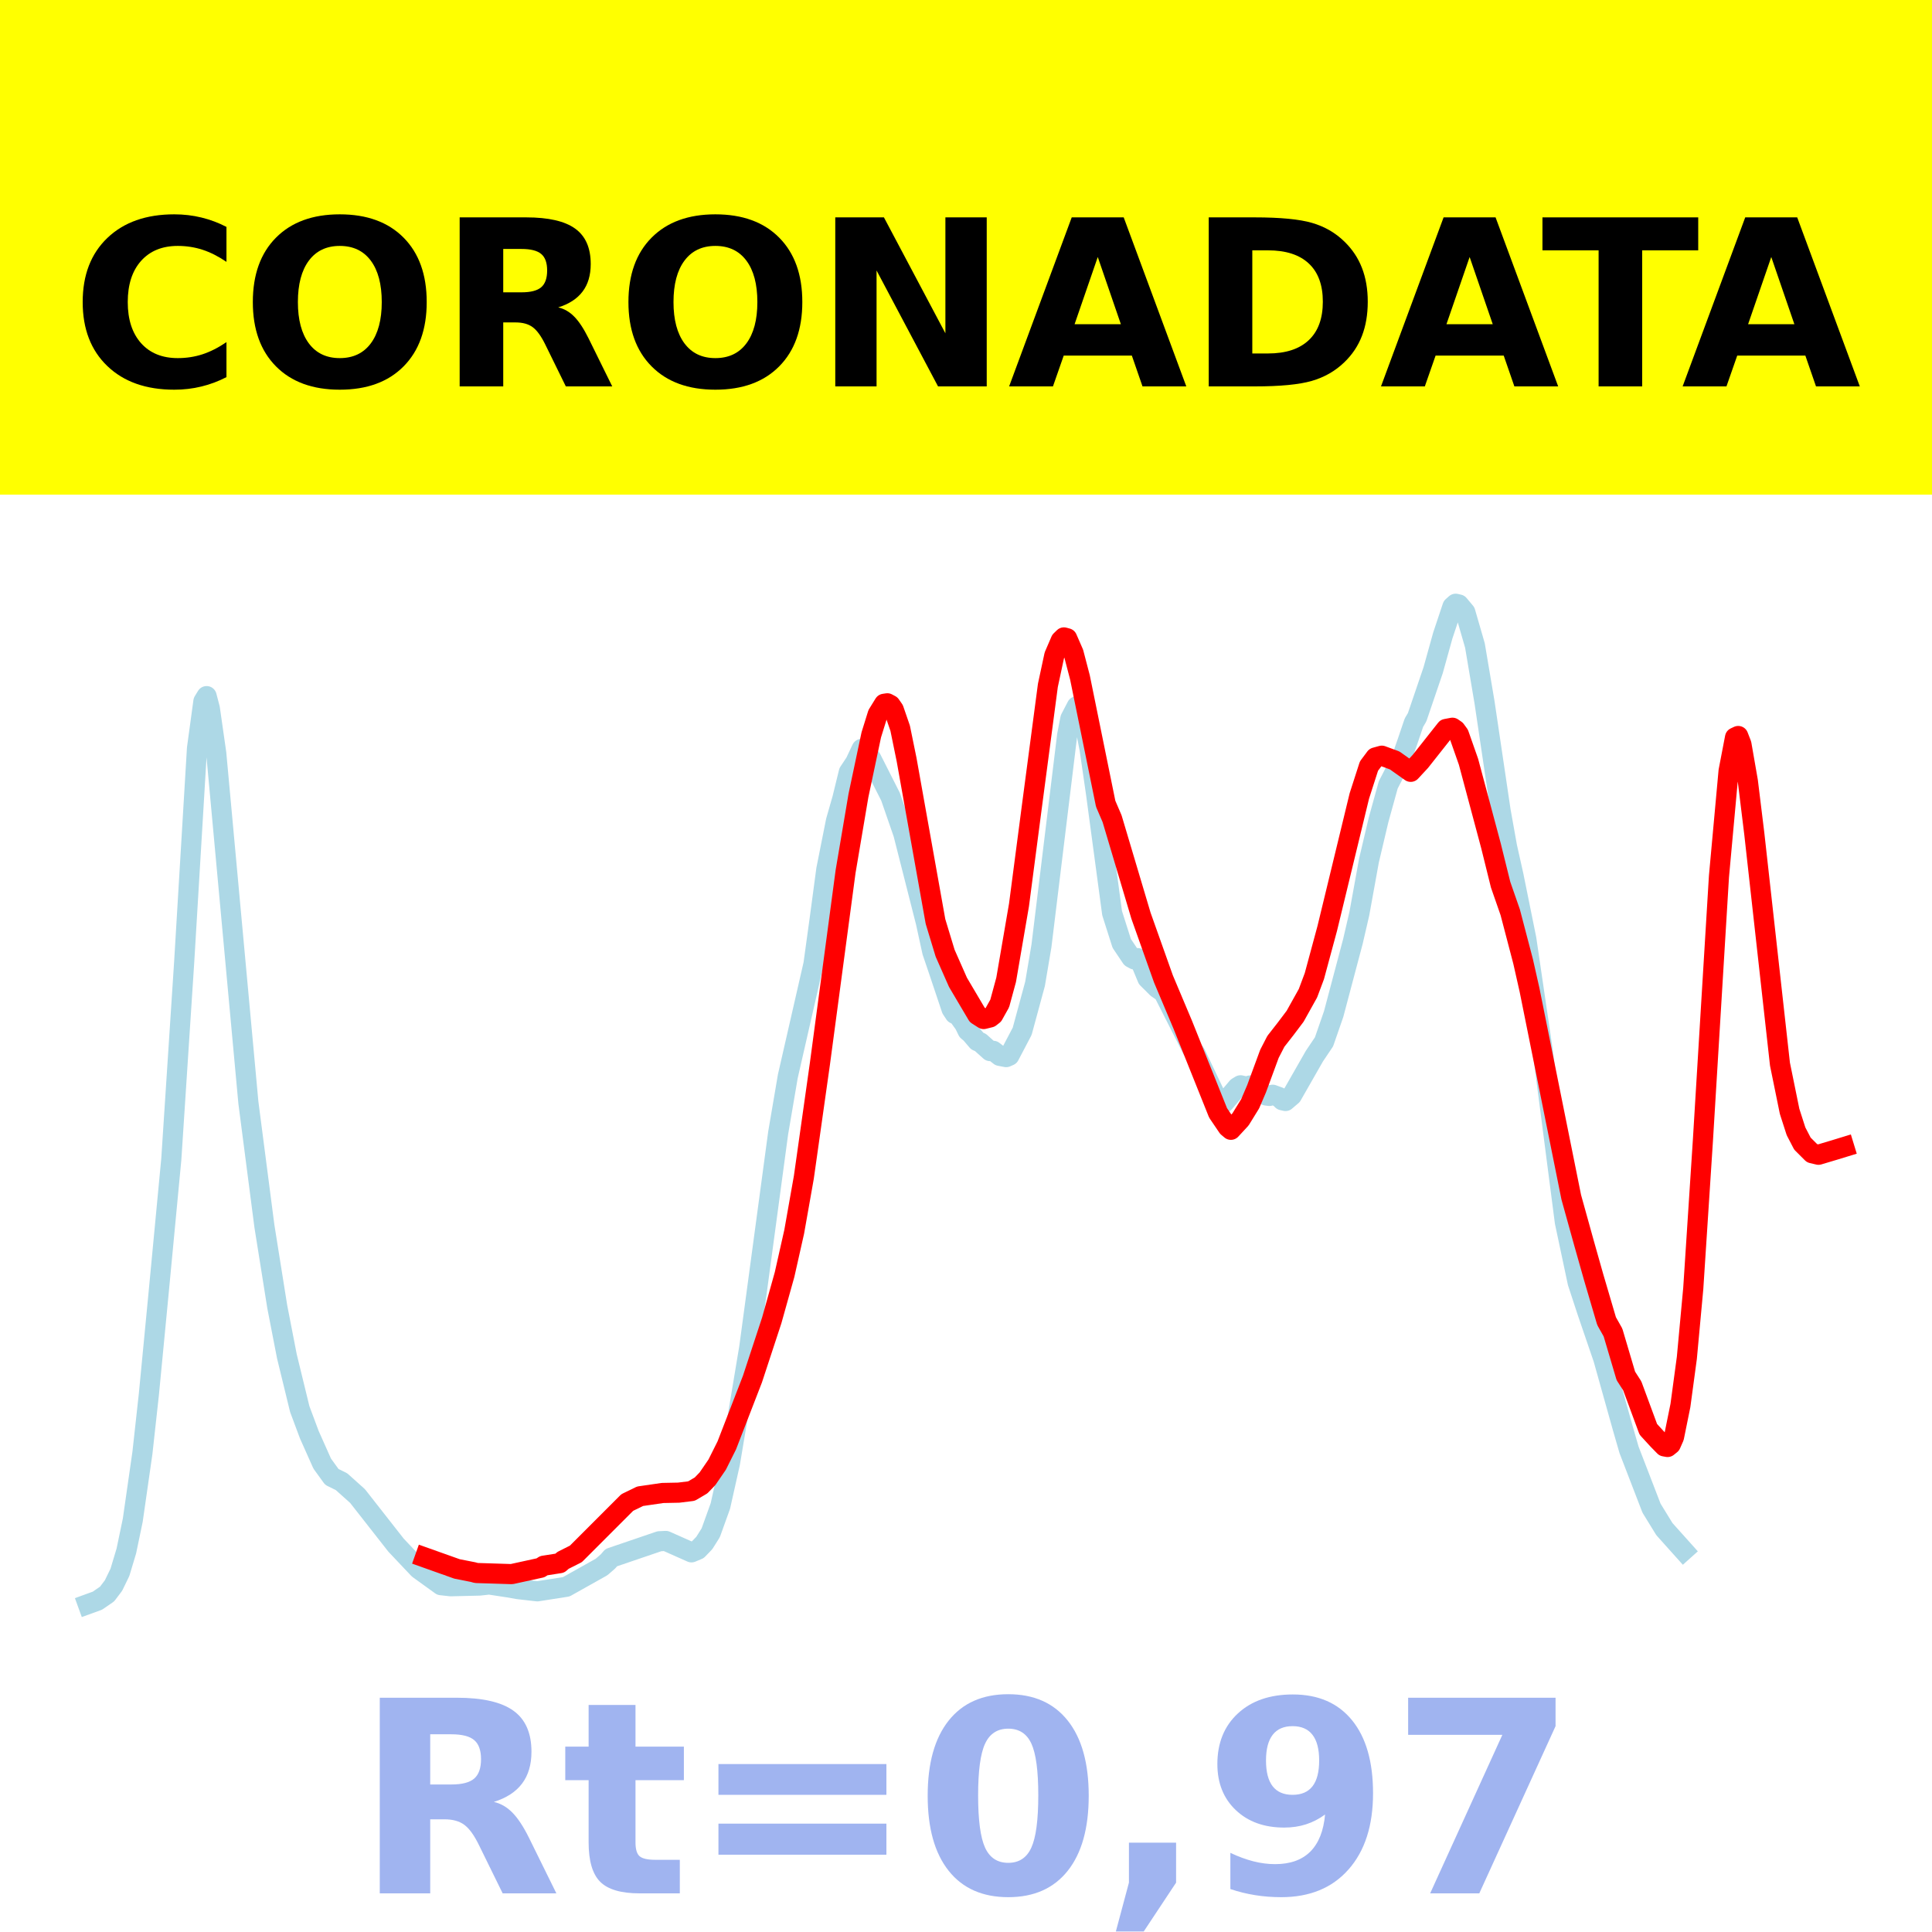
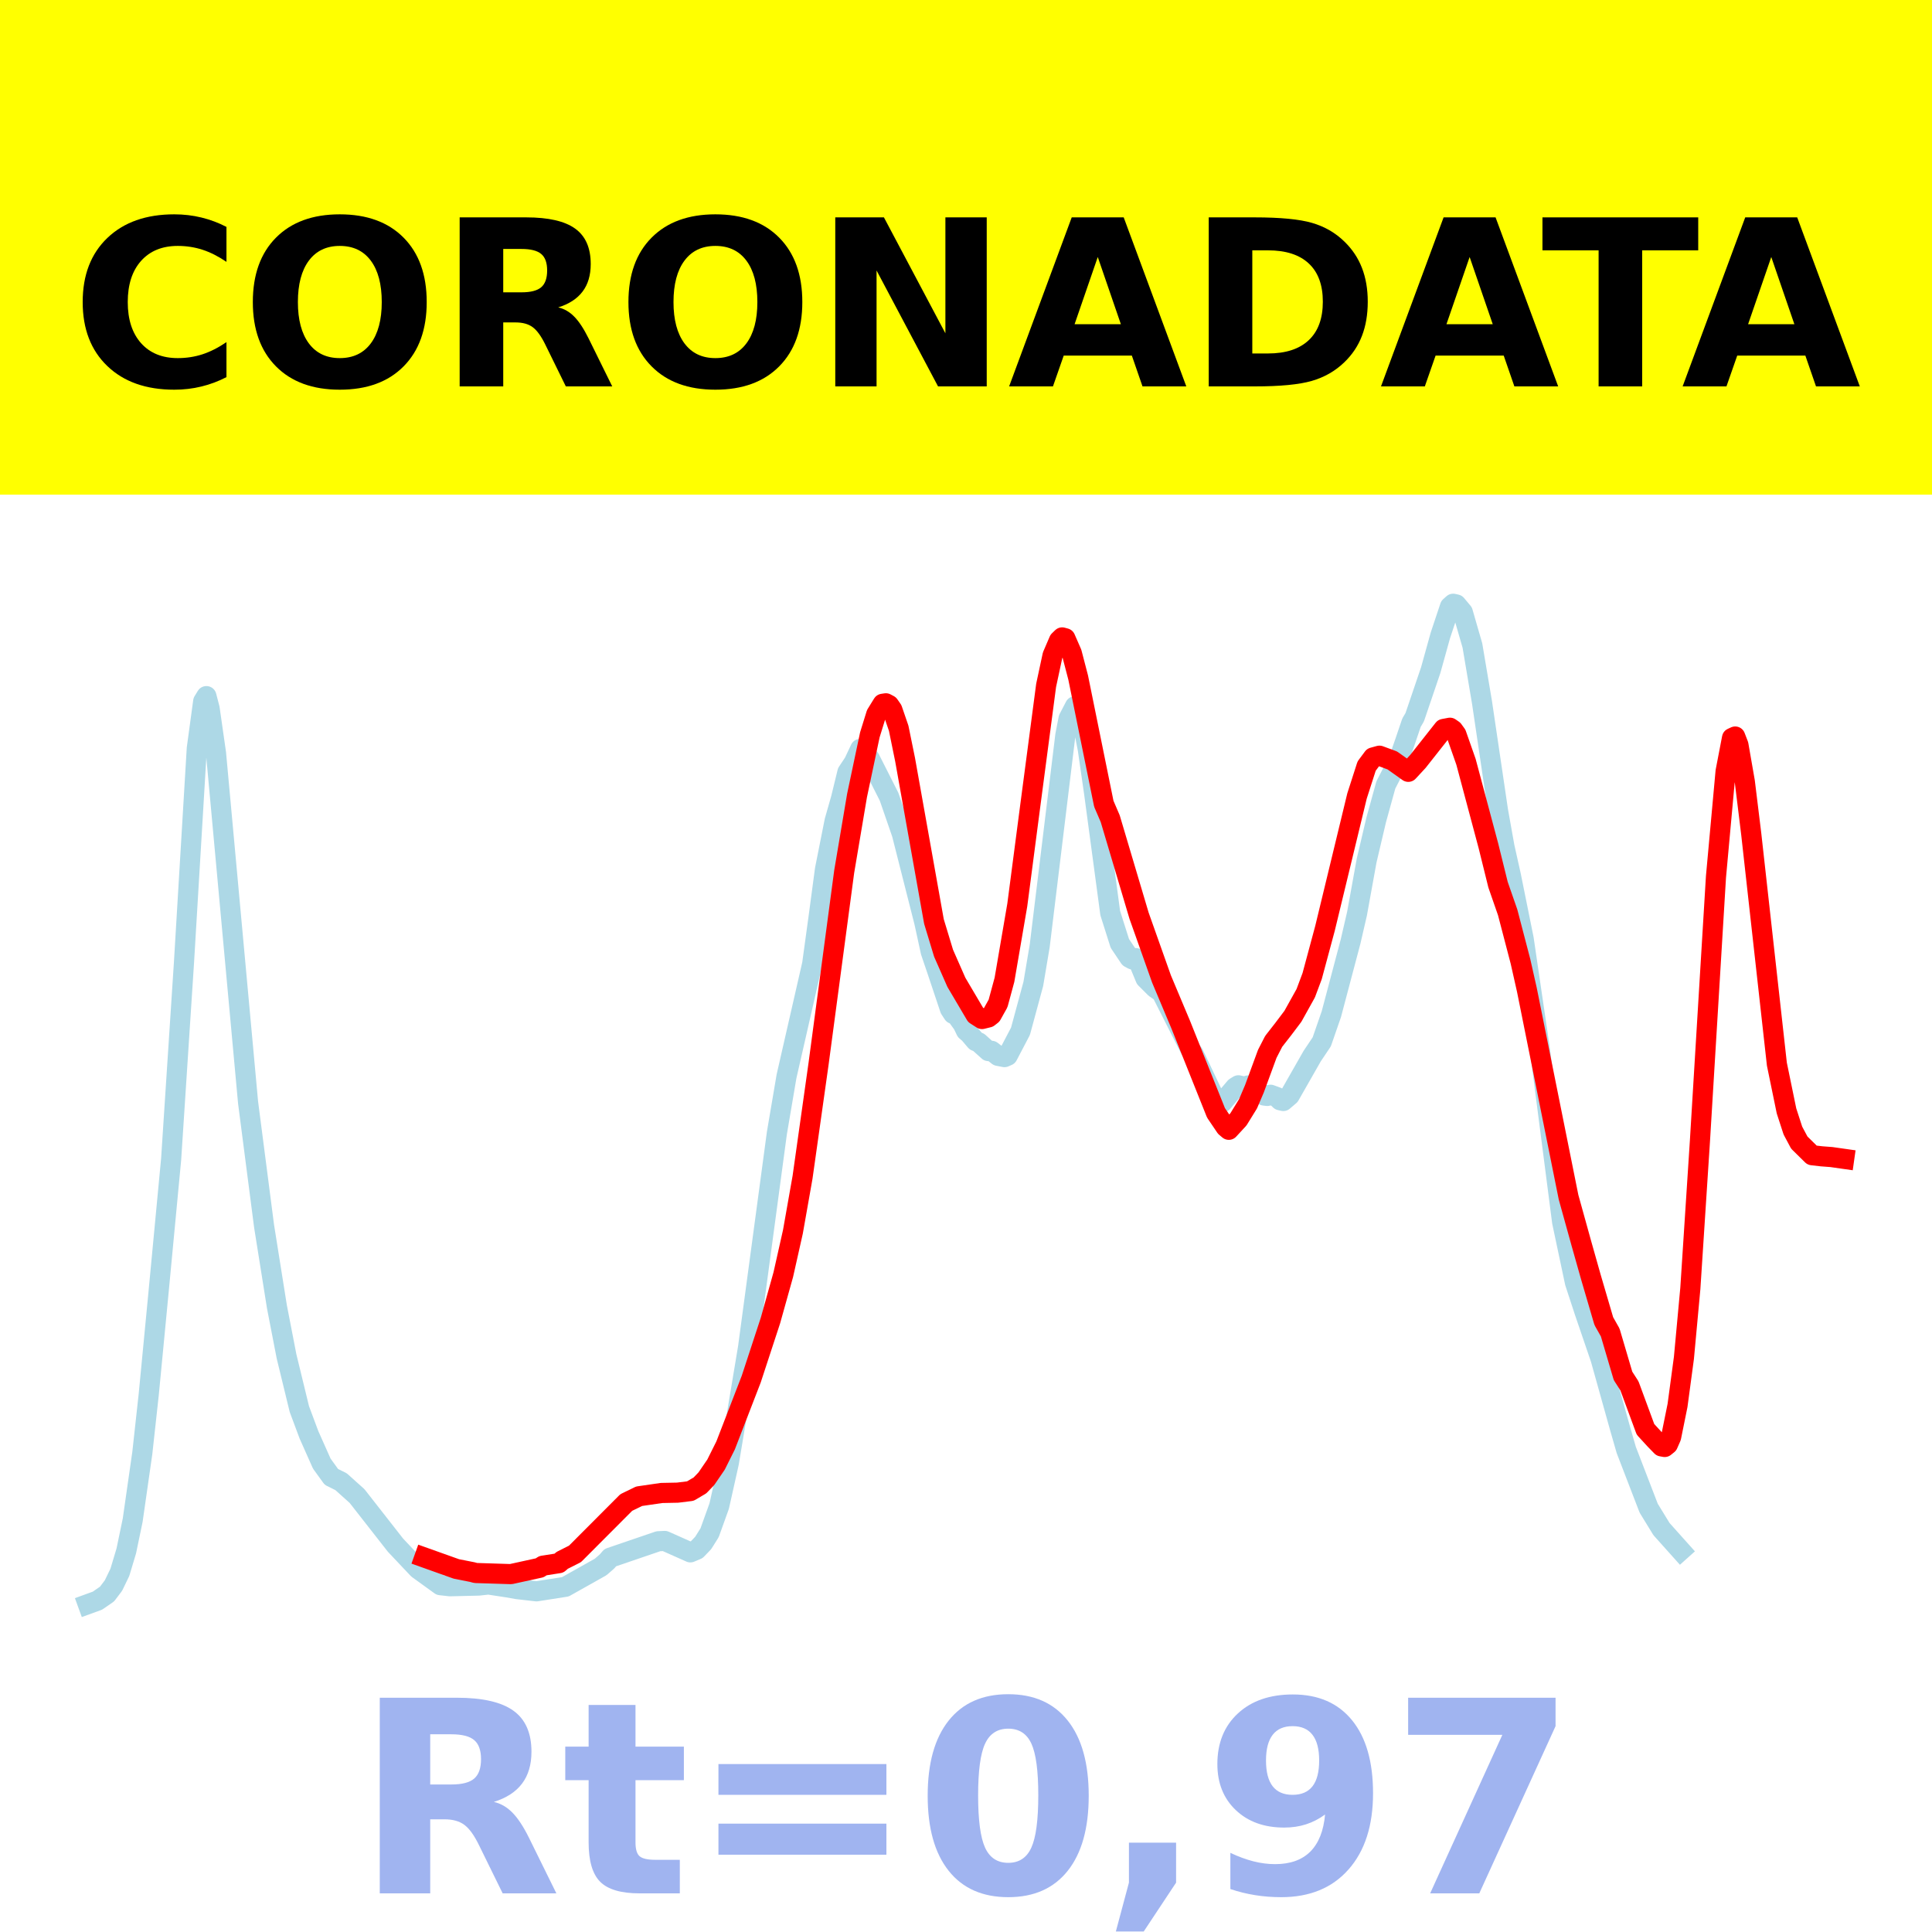
<svg xmlns="http://www.w3.org/2000/svg" xmlns:xlink="http://www.w3.org/1999/xlink" height="144pt" version="1.1" viewBox="0 0 144 144" width="144pt">
  <defs>
    <style type="text/css">*{stroke-linecap:butt;stroke-linejoin:round;}</style>
  </defs>
  <g id="figure_1">
    <g id="patch_1">
      <path d="M 0 144  L 144 144  L 144 0  L 0 0  z " style="fill:#ffffff;" />
    </g>
    <g id="axes_1">
      <g id="patch_2">
        <path d="M 0 144  L 144 144  L 144 0  L 0 0  z " style="fill:#ffffff;" />
      </g>
      <g id="line2d_1">
-         <path clip-path="url(#pc26faca099)" d="M 6.545 119.565  L 7.263 119.304  L 7.981 118.81  L 8.46 118.177  L 8.939 117.191  L 9.417 115.6  L 9.896 113.303  L 10.614 108.3  L 11.093 103.954  L 11.811 96.491  L 12.768 86.401  L 13.725 71.75  L 14.682 55.78  L 15.161 52.276  L 15.4 51.885  L 15.64 52.803  L 16.118 56.142  L 18.512 82.173  L 19.708 91.395  L 20.665 97.397  L 21.383 101.093  L 22.341 105.023  L 23.059 106.944  L 24.016 109.089  L 24.734 110.081  L 25.452 110.434  L 26.648 111.506  L 29.52 115.168  L 31.196 116.941  L 32.871 118.15  L 33.589 118.23  L 35.743 118.178  L 36.461 118.099  L 37.897 118.318  L 38.615 118.444  L 40.051 118.608  L 42.204 118.271  L 44.837 116.794  L 45.316 116.378  L 45.555 116.099  L 49.145 114.876  L 49.623 114.852  L 51.538 115.703  L 52.017 115.502  L 52.495 115.005  L 52.974 114.243  L 53.692 112.248  L 54.41 109.041  L 55.846 100.429  L 58 84.442  L 58.718 80.226  L 60.632 71.855  L 61.111 68.378  L 61.589 64.799  L 62.307 61.19  L 62.786 59.516  L 63.265 57.554  L 63.743 56.835  L 64.222 55.819  L 64.461 55.922  L 64.94 56.548  L 66.376 59.385  L 67.333 62.152  L 69.008 68.747  L 69.487 70.94  L 69.966 72.348  L 70.923 75.205  L 71.162 75.569  L 71.402 75.672  L 71.88 76.336  L 72.12 76.831  L 72.359 77.034  L 72.838 77.596  L 73.077 77.698  L 73.795 78.342  L 74.034 78.323  L 74.513 78.698  L 74.992 78.791  L 75.231 78.687  L 76.188 76.864  L 77.145 73.334  L 77.624 70.497  L 79.539 54.797  L 79.778 53.561  L 80.257 52.642  L 80.496 52.838  L 80.735 53.383  L 81.214 55.841  L 81.693 59.153  L 82.889 68.057  L 83.607 70.315  L 84.325 71.385  L 84.564 71.514  L 84.804 71.413  L 85.043 71.771  L 85.522 72.927  L 86.24 73.643  L 86.718 73.973  L 88.872 78.221  L 89.112 78.541  L 90.787 82.06  L 91.026 82.203  L 91.265 82.166  L 92.223 81.038  L 92.462 80.892  L 92.941 80.998  L 93.18 80.904  L 93.659 81.097  L 94.377 81.654  L 94.616 81.685  L 94.855 81.595  L 95.334 81.77  L 95.573 82.007  L 95.813 82.062  L 96.291 81.654  L 97.966 78.72  L 98.684 77.652  L 99.402 75.582  L 100.838 70.168  L 101.317 68.099  L 102.035 64.137  L 102.753 61.097  L 103.471 58.502  L 104.428 56.645  L 104.907 55.273  L 105.385 53.863  L 105.625 53.459  L 106.821 49.945  L 107.539 47.364  L 108.257 45.213  L 108.497 45  L 108.736 45.054  L 109.215 45.627  L 109.933 48.11  L 110.65 52.359  L 111.847 60.434  L 112.326 63.113  L 112.804 65.247  L 113.762 69.981  L 114.958 78.124  L 116.634 91.083  L 117.591 95.593  L 118.309 97.781  L 119.505 101.278  L 120.941 106.407  L 121.42 108.066  L 123.095 112.411  L 124.053 113.969  L 125.488 115.57  L 125.488 115.57  " style="fill:none;stroke:#add8e6;stroke-linecap:square;stroke-width:1.5;" />
+         <path clip-path="url(#p51169580c5)" d="M 6.545 119.565  L 7.262 119.304  L 7.979 118.81  L 8.457 118.177  L 8.934 117.191  L 9.412 115.6  L 9.89 113.303  L 10.607 108.3  L 11.084 103.954  L 11.801 96.491  L 12.756 86.401  L 13.712 71.75  L 14.668 55.78  L 15.145 52.276  L 15.384 51.885  L 15.623 52.803  L 16.101 56.142  L 18.49 82.173  L 19.684 91.395  L 20.64 97.397  L 21.356 101.093  L 22.312 105.023  L 23.029 106.944  L 23.984 109.089  L 24.701 110.081  L 25.417 110.434  L 26.612 111.506  L 29.478 115.168  L 31.151 116.941  L 32.823 118.15  L 33.539 118.23  L 35.689 118.178  L 36.406 118.099  L 37.839 118.318  L 38.556 118.444  L 39.989 118.608  L 42.139 118.271  L 44.767 116.794  L 45.245 116.378  L 45.484 116.099  L 49.067 114.876  L 49.545 114.852  L 51.456 115.703  L 51.934 115.502  L 52.411 115.005  L 52.889 114.243  L 53.606 112.248  L 54.322 109.041  L 55.756 100.429  L 57.906 84.442  L 58.622 80.226  L 60.534 71.855  L 61.011 68.378  L 61.489 64.799  L 62.206 61.19  L 62.683 59.516  L 63.161 57.554  L 63.639 56.835  L 64.117 55.819  L 64.356 55.922  L 64.833 56.548  L 66.267 59.385  L 67.222 62.152  L 68.894 68.747  L 69.372 70.94  L 69.85 72.348  L 70.806 75.205  L 71.044 75.569  L 71.283 75.672  L 71.761 76.336  L 72 76.831  L 72.239 77.034  L 72.717 77.596  L 72.956 77.698  L 73.672 78.342  L 73.911 78.323  L 74.389 78.698  L 74.867 78.791  L 75.106 78.687  L 76.061 76.864  L 77.017 73.334  L 77.494 70.497  L 79.405 54.797  L 79.644 53.561  L 80.122 52.642  L 80.361 52.838  L 80.6 53.383  L 81.078 55.841  L 81.555 59.153  L 82.75 68.057  L 83.466 70.315  L 84.183 71.385  L 84.422 71.514  L 84.661 71.413  L 84.9 71.771  L 85.378 72.927  L 86.094 73.643  L 86.572 73.973  L 88.722 78.221  L 88.961 78.541  L 90.633 82.06  L 90.872 82.203  L 91.111 82.166  L 92.066 81.038  L 92.305 80.892  L 92.783 80.998  L 93.022 80.904  L 93.5 81.097  L 94.216 81.654  L 94.455 81.685  L 94.694 81.595  L 95.172 81.77  L 95.411 82.007  L 95.65 82.062  L 96.127 81.654  L 97.8 78.72  L 98.516 77.652  L 99.233 75.582  L 100.666 70.168  L 101.144 68.099  L 101.861 64.137  L 102.577 61.097  L 103.294 58.502  L 104.25 56.645  L 104.727 55.273  L 105.205 53.863  L 105.444 53.459  L 106.638 49.945  L 107.355 47.364  L 108.072 45.213  L 108.311 45  L 108.549 45.054  L 109.027 45.627  L 109.744 48.11  L 110.461 52.359  L 111.655 60.434  L 112.133 63.113  L 112.61 65.247  L 113.566 69.981  L 114.76 78.124  L 116.433 91.083  L 117.388 95.593  L 118.105 97.781  L 119.299 101.278  L 120.733 106.407  L 121.21 108.066  L 122.883 112.411  L 123.838 113.969  L 125.271 115.57  L 125.271 115.57  " style="fill:none;stroke:#add8e6;stroke-linecap:square;stroke-width:1.5;" />
      </g>
      <g id="line2d_2">
-         <path clip-path="url(#pc26faca099)" d="M 31.674 116.088  L 34.067 116.94  L 35.264 117.176  L 35.503 117.242  L 38.136 117.325  L 40.29 116.854  L 40.529 116.697  L 41.726 116.509  L 41.965 116.301  L 42.922 115.819  L 46.752 111.988  L 47.709 111.522  L 49.384 111.278  L 50.581 111.254  L 51.538 111.136  L 52.256 110.712  L 52.735 110.214  L 53.453 109.166  L 54.171 107.73  L 56.085 102.785  L 57.521 98.414  L 58.478 94.996  L 59.196 91.806  L 59.914 87.748  L 61.111 79.289  L 63.025 64.961  L 63.983 59.297  L 64.94 54.772  L 65.419 53.232  L 65.897 52.457  L 66.137 52.42  L 66.376 52.547  L 66.615 52.891  L 67.094 54.282  L 67.573 56.623  L 69.726 68.681  L 70.444 71.046  L 71.402 73.216  L 72.838 75.646  L 73.316 75.952  L 73.795 75.834  L 74.034 75.648  L 74.513 74.791  L 74.992 73.028  L 75.949 67.456  L 76.906 60.142  L 78.103 51.084  L 78.581 48.855  L 79.06 47.742  L 79.299 47.509  L 79.539 47.574  L 80.017 48.669  L 80.496 50.502  L 82.411 59.909  L 82.889 61.022  L 85.043 68.254  L 86.718 72.966  L 88.154 76.374  L 90.787 82.946  L 91.505 84.006  L 91.744 84.208  L 92.462 83.432  L 93.18 82.268  L 93.659 81.147  L 94.616 78.547  L 95.095 77.617  L 95.813 76.698  L 96.53 75.748  L 97.488 74.029  L 97.966 72.752  L 98.924 69.205  L 101.317 59.327  L 102.035 57.098  L 102.514 56.457  L 102.992 56.325  L 103.949 56.678  L 105.146 57.527  L 105.864 56.753  L 107.779 54.331  L 108.257 54.241  L 108.497 54.407  L 108.736 54.735  L 109.454 56.779  L 111.129 63.043  L 111.847 65.94  L 112.565 68.002  L 113.522 71.655  L 114.001 73.778  L 117.112 89.231  L 118.069 92.676  L 118.787 95.214  L 119.745 98.469  L 120.223 99.316  L 121.181 102.551  L 121.659 103.294  L 122.856 106.534  L 123.574 107.316  L 124.053 107.806  L 124.292 107.849  L 124.531 107.656  L 124.77 107.113  L 125.249 104.754  L 125.728 101.207  L 126.206 96.032  L 126.924 85.011  L 128.121 65.33  L 128.839 57.462  L 129.318 54.969  L 129.557 54.857  L 129.796 55.473  L 130.275 58.223  L 130.754 62.129  L 132.668 79.314  L 133.386 82.833  L 133.865 84.322  L 134.343 85.24  L 135.061 85.956  L 135.54 86.069  L 136.737 85.712  L 137.455 85.492  L 137.455 85.492  " style="fill:none;stroke:#ff0000;stroke-linecap:square;stroke-width:1.5;" />
+         <path clip-path="url(#p51169580c5)" d="M 31.628 116.088  L 34.017 116.94  L 35.212 117.176  L 35.451 117.242  L 38.078 117.325  L 40.228 116.854  L 40.467 116.697  L 41.662 116.509  L 41.9 116.301  L 42.856 115.819  L 46.678 111.988  L 47.634 111.522  L 49.306 111.278  L 50.5 111.254  L 51.456 111.136  L 52.173 110.712  L 52.65 110.214  L 53.367 109.166  L 54.084 107.73  L 55.995 102.785  L 57.428 98.414  L 58.384 94.996  L 59.1 91.806  L 59.817 87.748  L 61.011 79.289  L 62.922 64.961  L 63.878 59.297  L 64.833 54.772  L 65.311 53.232  L 65.789 52.457  L 66.028 52.42  L 66.267 52.547  L 66.506 52.891  L 66.983 54.282  L 67.461 56.623  L 69.611 68.681  L 70.328 71.046  L 71.283 73.216  L 72.717 75.646  L 73.194 75.952  L 73.672 75.834  L 73.911 75.648  L 74.389 74.791  L 74.867 73.028  L 75.822 67.456  L 76.778 60.142  L 77.972 51.084  L 78.45 48.855  L 78.928 47.742  L 79.167 47.509  L 79.405 47.574  L 79.883 48.669  L 80.361 50.502  L 82.272 59.909  L 82.75 61.022  L 84.9 68.254  L 86.572 72.966  L 88.005 76.374  L 90.633 82.946  L 91.35 84.006  L 91.589 84.208  L 92.305 83.432  L 93.022 82.268  L 93.5 81.147  L 94.455 78.547  L 94.933 77.617  L 95.65 76.698  L 96.366 75.748  L 97.322 74.029  L 97.8 72.752  L 98.755 69.205  L 101.144 59.327  L 101.861 57.098  L 102.338 56.457  L 102.816 56.325  L 103.772 56.678  L 104.966 57.527  L 105.683 56.753  L 107.594 54.331  L 108.072 54.241  L 108.311 54.407  L 108.549 54.735  L 109.266 56.779  L 110.938 63.043  L 111.655 65.94  L 112.372 68.002  L 113.327 71.655  L 113.805 73.778  L 116.91 89.231  L 117.866 92.676  L 118.583 95.214  L 119.538 98.469  L 120.016 99.316  L 120.971 102.551  L 121.449 103.294  L 122.644 106.534  L 123.36 107.316  L 123.838 107.806  L 124.077 107.849  L 124.316 107.656  L 124.555 107.113  L 125.033 104.754  L 125.51 101.207  L 125.988 96.032  L 126.705 85.014  L 127.899 65.35  L 128.616 57.491  L 129.094 55.005  L 129.332 54.896  L 129.571 55.516  L 130.049 58.259  L 130.527 62.159  L 132.438 79.314  L 133.155 82.799  L 133.632 84.268  L 134.11 85.163  L 135.066 86.104  L 135.782 86.186  L 136.499 86.24  L 137.455 86.376  L 137.455 86.376  " style="fill:none;stroke:#ff0000;stroke-linecap:square;stroke-width:1.5;" />
      </g>
      <g id="patch_3">
        <path d="M 0 144  L 0 0  " style="fill:none;stroke:#ffffff;stroke-linecap:square;stroke-linejoin:miter;stroke-width:0.8;" />
      </g>
      <g id="patch_4">
        <path d="M 144 144  L 144 0  " style="fill:none;stroke:#ffffff;stroke-linecap:square;stroke-linejoin:miter;stroke-width:0.8;" />
      </g>
      <g id="patch_5">
        <path d="M 0 144  L 144 144  " style="fill:none;stroke:#ffffff;stroke-linecap:square;stroke-linejoin:miter;stroke-width:0.8;" />
      </g>
      <g id="patch_6">
        <path d="M 0 0  L 144 0  " style="fill:none;stroke:#ffffff;stroke-linecap:square;stroke-linejoin:miter;stroke-width:0.8;" />
      </g>
    </g>
    <g id="text_1">
      <g id="patch_7">
        <path d="M -64.848 36.368  L 208.848 36.368  L 208.848 -7.654  L -64.848 -7.654  z " style="fill:#ffff00;stroke:#ffff00;stroke-linejoin:miter;" />
      </g>
      <g transform="translate(72 9.45018)scale(0.1728 -0.1728)" />
      <g transform="translate(-60.87375 28.8)scale(0.1728 -0.1728)">
        <defs>
          <path id="DejaVuSans-Bold-32" />
          <path d="M 67 4  Q 61.812 1.312 56.203 -0.047  Q 50.594 -1.422 44.484 -1.422  Q 26.266 -1.422 15.625 8.766  Q 4.984 18.953 4.984 36.375  Q 4.984 53.859 15.625 64.031  Q 26.266 74.219 44.484 74.219  Q 50.594 74.219 56.203 72.844  Q 61.812 71.484 67 68.797  L 67 53.719  Q 61.766 57.281 56.688 58.938  Q 51.609 60.594 46 60.594  Q 35.938 60.594 30.172 54.141  Q 24.422 47.703 24.422 36.375  Q 24.422 25.094 30.172 18.641  Q 35.938 12.203 46 12.203  Q 51.609 12.203 56.688 13.859  Q 61.766 15.531 67 19.094  z " id="DejaVuSans-Bold-67" />
          <path d="M 42.484 60.594  Q 33.891 60.594 29.156 54.25  Q 24.422 47.906 24.422 36.375  Q 24.422 24.906 29.156 18.547  Q 33.891 12.203 42.484 12.203  Q 51.125 12.203 55.859 18.547  Q 60.594 24.906 60.594 36.375  Q 60.594 47.906 55.859 54.25  Q 51.125 60.594 42.484 60.594  z M 42.484 74.219  Q 60.062 74.219 70.016 64.156  Q 79.984 54.109 79.984 36.375  Q 79.984 18.703 70.016 8.641  Q 60.062 -1.422 42.484 -1.422  Q 24.953 -1.422 14.969 8.641  Q 4.984 18.703 4.984 36.375  Q 4.984 54.109 14.969 64.156  Q 24.953 74.219 42.484 74.219  z " id="DejaVuSans-Bold-79" />
          <path d="M 35.891 40.578  Q 41.797 40.578 44.359 42.766  Q 46.922 44.969 46.922 50  Q 46.922 54.984 44.359 57.125  Q 41.797 59.281 35.891 59.281  L 27.984 59.281  L 27.984 40.578  z M 27.984 27.594  L 27.984 0  L 9.188 0  L 9.188 72.906  L 37.891 72.906  Q 52.297 72.906 59 68.062  Q 65.719 63.234 65.719 52.781  Q 65.719 45.562 62.219 40.922  Q 58.734 36.281 51.703 34.078  Q 55.562 33.203 58.609 30.094  Q 61.672 27 64.797 20.703  L 75 0  L 54.984 0  L 46.094 18.109  Q 43.406 23.578 40.641 25.578  Q 37.891 27.594 33.297 27.594  z " id="DejaVuSans-Bold-82" />
          <path d="M 9.188 72.906  L 30.172 72.906  L 56.688 22.906  L 56.688 72.906  L 74.516 72.906  L 74.516 0  L 53.516 0  L 27 50  L 27 0  L 9.188 0  z " id="DejaVuSans-Bold-78" />
          <path d="M 53.422 13.281  L 24.031 13.281  L 19.391 0  L 0.484 0  L 27.484 72.906  L 49.906 72.906  L 76.906 0  L 58.016 0  z M 28.719 26.812  L 48.688 26.812  L 38.719 55.812  z " id="DejaVuSans-Bold-65" />
          <path d="M 27.984 58.688  L 27.984 14.203  L 34.719 14.203  Q 46.234 14.203 52.312 19.922  Q 58.406 25.641 58.406 36.531  Q 58.406 47.359 52.344 53.016  Q 46.297 58.688 34.719 58.688  z M 9.188 72.906  L 29 72.906  Q 45.609 72.906 53.734 70.531  Q 61.859 68.172 67.672 62.5  Q 72.797 57.562 75.281 51.109  Q 77.781 44.672 77.781 36.531  Q 77.781 28.266 75.281 21.797  Q 72.797 15.328 67.672 10.406  Q 61.812 4.734 53.609 2.359  Q 45.406 0 29 0  L 9.188 0  z " id="DejaVuSans-Bold-68" />
          <path d="M 0.484 72.906  L 67.672 72.906  L 67.672 58.688  L 43.5 58.688  L 43.5 0  L 24.703 0  L 24.703 58.688  L 0.484 58.688  z " id="DejaVuSans-Bold-84" />
        </defs>
        <use xlink:href="#DejaVuSans-Bold-32" />
        <use x="34.814" xlink:href="#DejaVuSans-Bold-32" />
        <use x="69.629" xlink:href="#DejaVuSans-Bold-32" />
        <use x="104.443" xlink:href="#DejaVuSans-Bold-32" />
        <use x="139.258" xlink:href="#DejaVuSans-Bold-32" />
        <use x="174.072" xlink:href="#DejaVuSans-Bold-32" />
        <use x="208.887" xlink:href="#DejaVuSans-Bold-32" />
        <use x="243.701" xlink:href="#DejaVuSans-Bold-32" />
        <use x="278.516" xlink:href="#DejaVuSans-Bold-32" />
        <use x="313.33" xlink:href="#DejaVuSans-Bold-32" />
        <use x="348.145" xlink:href="#DejaVuSans-Bold-32" />
        <use x="382.959" xlink:href="#DejaVuSans-Bold-67" />
        <use x="456.348" xlink:href="#DejaVuSans-Bold-79" />
        <use x="541.357" xlink:href="#DejaVuSans-Bold-82" />
        <use x="618.359" xlink:href="#DejaVuSans-Bold-79" />
        <use x="703.369" xlink:href="#DejaVuSans-Bold-78" />
        <use x="787.061" xlink:href="#DejaVuSans-Bold-65" />
        <use x="864.453" xlink:href="#DejaVuSans-Bold-68" />
        <use x="947.461" xlink:href="#DejaVuSans-Bold-65" />
        <use x="1017.104" xlink:href="#DejaVuSans-Bold-84" />
        <use x="1077.566" xlink:href="#DejaVuSans-Bold-65" />
        <use x="1154.959" xlink:href="#DejaVuSans-Bold-32" />
        <use x="1189.773" xlink:href="#DejaVuSans-Bold-32" />
        <use x="1224.588" xlink:href="#DejaVuSans-Bold-32" />
        <use x="1259.402" xlink:href="#DejaVuSans-Bold-32" />
        <use x="1294.217" xlink:href="#DejaVuSans-Bold-32" />
        <use x="1329.031" xlink:href="#DejaVuSans-Bold-32" />
        <use x="1363.846" xlink:href="#DejaVuSans-Bold-32" />
        <use x="1398.66" xlink:href="#DejaVuSans-Bold-32" />
        <use x="1433.475" xlink:href="#DejaVuSans-Bold-32" />
        <use x="1468.289" xlink:href="#DejaVuSans-Bold-32" />
        <use x="1503.104" xlink:href="#DejaVuSans-Bold-32" />
      </g>
    </g>
    <g id="text_2">
      <g style="fill:#4169e1;opacity:0.5;" transform="translate(26.46875 141.12)scale(0.2 -0.2)">
        <defs>
          <path d="M 27.484 70.219  L 27.484 54.688  L 45.516 54.688  L 45.516 42.188  L 27.484 42.188  L 27.484 19  Q 27.484 15.188 29 13.844  Q 30.516 12.5 35.016 12.5  L 44 12.5  L 44 0  L 29 0  Q 18.656 0 14.328 4.312  Q 10.016 8.641 10.016 19  L 10.016 42.188  L 1.312 42.188  L 1.312 54.688  L 10.016 54.688  L 10.016 70.219  z " id="DejaVuSans-Bold-116" />
          <path d="M 10.594 48.188  L 73.188 48.188  L 73.188 36.719  L 10.594 36.719  z M 10.594 25.984  L 73.188 25.984  L 73.188 14.406  L 10.594 14.406  z " id="DejaVuSans-Bold-61" />
          <path d="M 46 36.531  Q 46 50.203 43.438 55.781  Q 40.875 61.375 34.812 61.375  Q 28.766 61.375 26.172 55.781  Q 23.578 50.203 23.578 36.531  Q 23.578 22.703 26.172 17.031  Q 28.766 11.375 34.812 11.375  Q 40.828 11.375 43.406 17.031  Q 46 22.703 46 36.531  z M 64.797 36.375  Q 64.797 18.266 56.984 8.422  Q 49.172 -1.422 34.812 -1.422  Q 20.406 -1.422 12.594 8.422  Q 4.781 18.266 4.781 36.375  Q 4.781 54.547 12.594 64.375  Q 20.406 74.219 34.812 74.219  Q 49.172 74.219 56.984 64.375  Q 64.797 54.547 64.797 36.375  z " id="DejaVuSans-Bold-48" />
          <path d="M 10.203 18.891  L 27.781 18.891  L 27.781 4  L 15.719 -14.203  L 5.328 -14.203  L 10.203 4  z " id="DejaVuSans-Bold-44" />
          <path d="M 10.016 1.609  L 10.016 15.094  Q 14.5 12.984 18.594 11.938  Q 22.703 10.891 26.703 10.891  Q 35.109 10.891 39.797 15.547  Q 44.484 20.219 45.312 29.391  Q 42 26.953 38.234 25.734  Q 34.469 24.516 30.078 24.516  Q 18.891 24.516 12.031 31.031  Q 5.172 37.547 5.172 48.188  Q 5.172 59.969 12.812 67.047  Q 20.453 74.125 33.297 74.125  Q 47.562 74.125 55.375 64.5  Q 63.188 54.891 63.188 37.312  Q 63.188 19.234 54.047 8.906  Q 44.922 -1.422 29 -1.422  Q 23.875 -1.422 19.188 -0.656  Q 14.5 0.094 10.016 1.609  z M 33.203 36.719  Q 38.141 36.719 40.625 39.906  Q 43.109 43.109 43.109 49.516  Q 43.109 55.859 40.625 59.078  Q 38.141 62.312 33.203 62.312  Q 28.266 62.312 25.781 59.078  Q 23.297 55.859 23.297 49.516  Q 23.297 43.109 25.781 39.906  Q 28.266 36.719 33.203 36.719  z " id="DejaVuSans-Bold-57" />
          <path d="M 6.688 72.906  L 61.625 72.906  L 61.625 62.312  L 33.203 0  L 14.891 0  L 41.797 59.078  L 6.688 59.078  z " id="DejaVuSans-Bold-55" />
        </defs>
        <use xlink:href="#DejaVuSans-Bold-82" />
        <use x="77.002" xlink:href="#DejaVuSans-Bold-116" />
        <use x="124.805" xlink:href="#DejaVuSans-Bold-61" />
        <use x="208.594" xlink:href="#DejaVuSans-Bold-48" />
        <use x="278.174" xlink:href="#DejaVuSans-Bold-44" />
        <use x="316.162" xlink:href="#DejaVuSans-Bold-57" />
        <use x="385.742" xlink:href="#DejaVuSans-Bold-55" />
      </g>
    </g>
  </g>
  <defs>
-     <clipPath id="pc26faca099">
+     <clipPath id="p51169580c5">
      <rect height="144" width="144" x="0" y="0" />
    </clipPath>
  </defs>
</svg>
